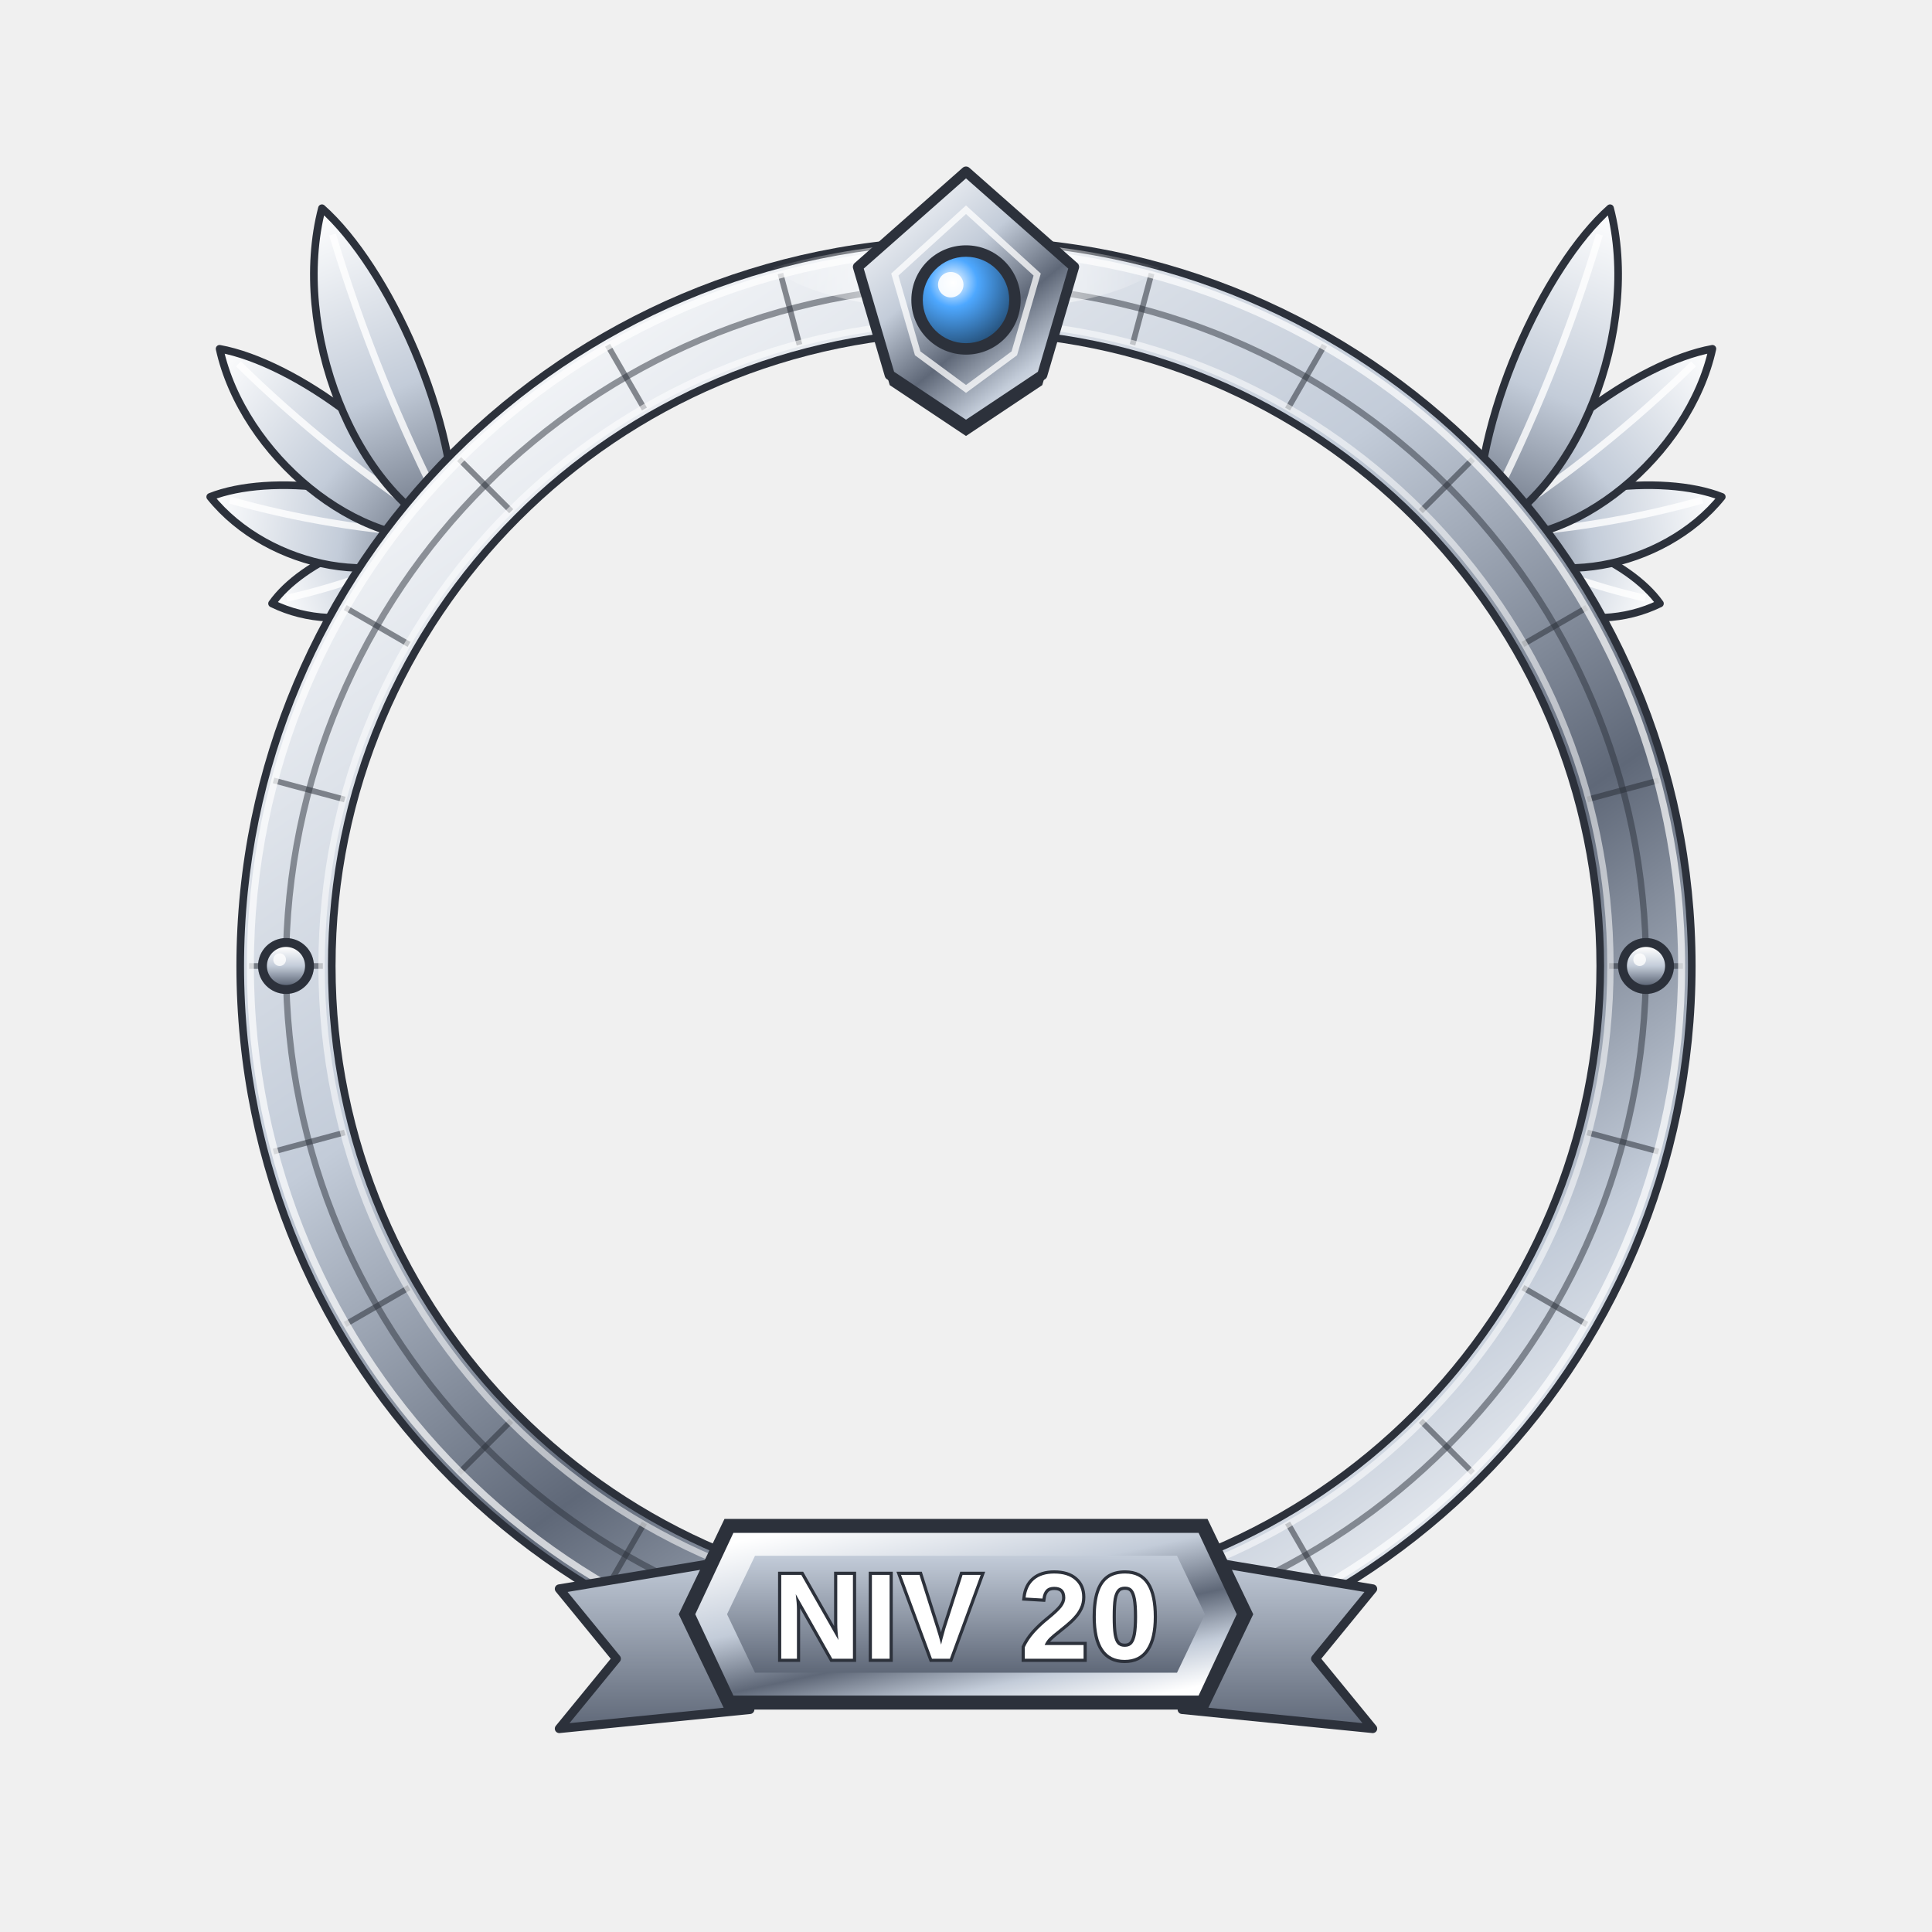
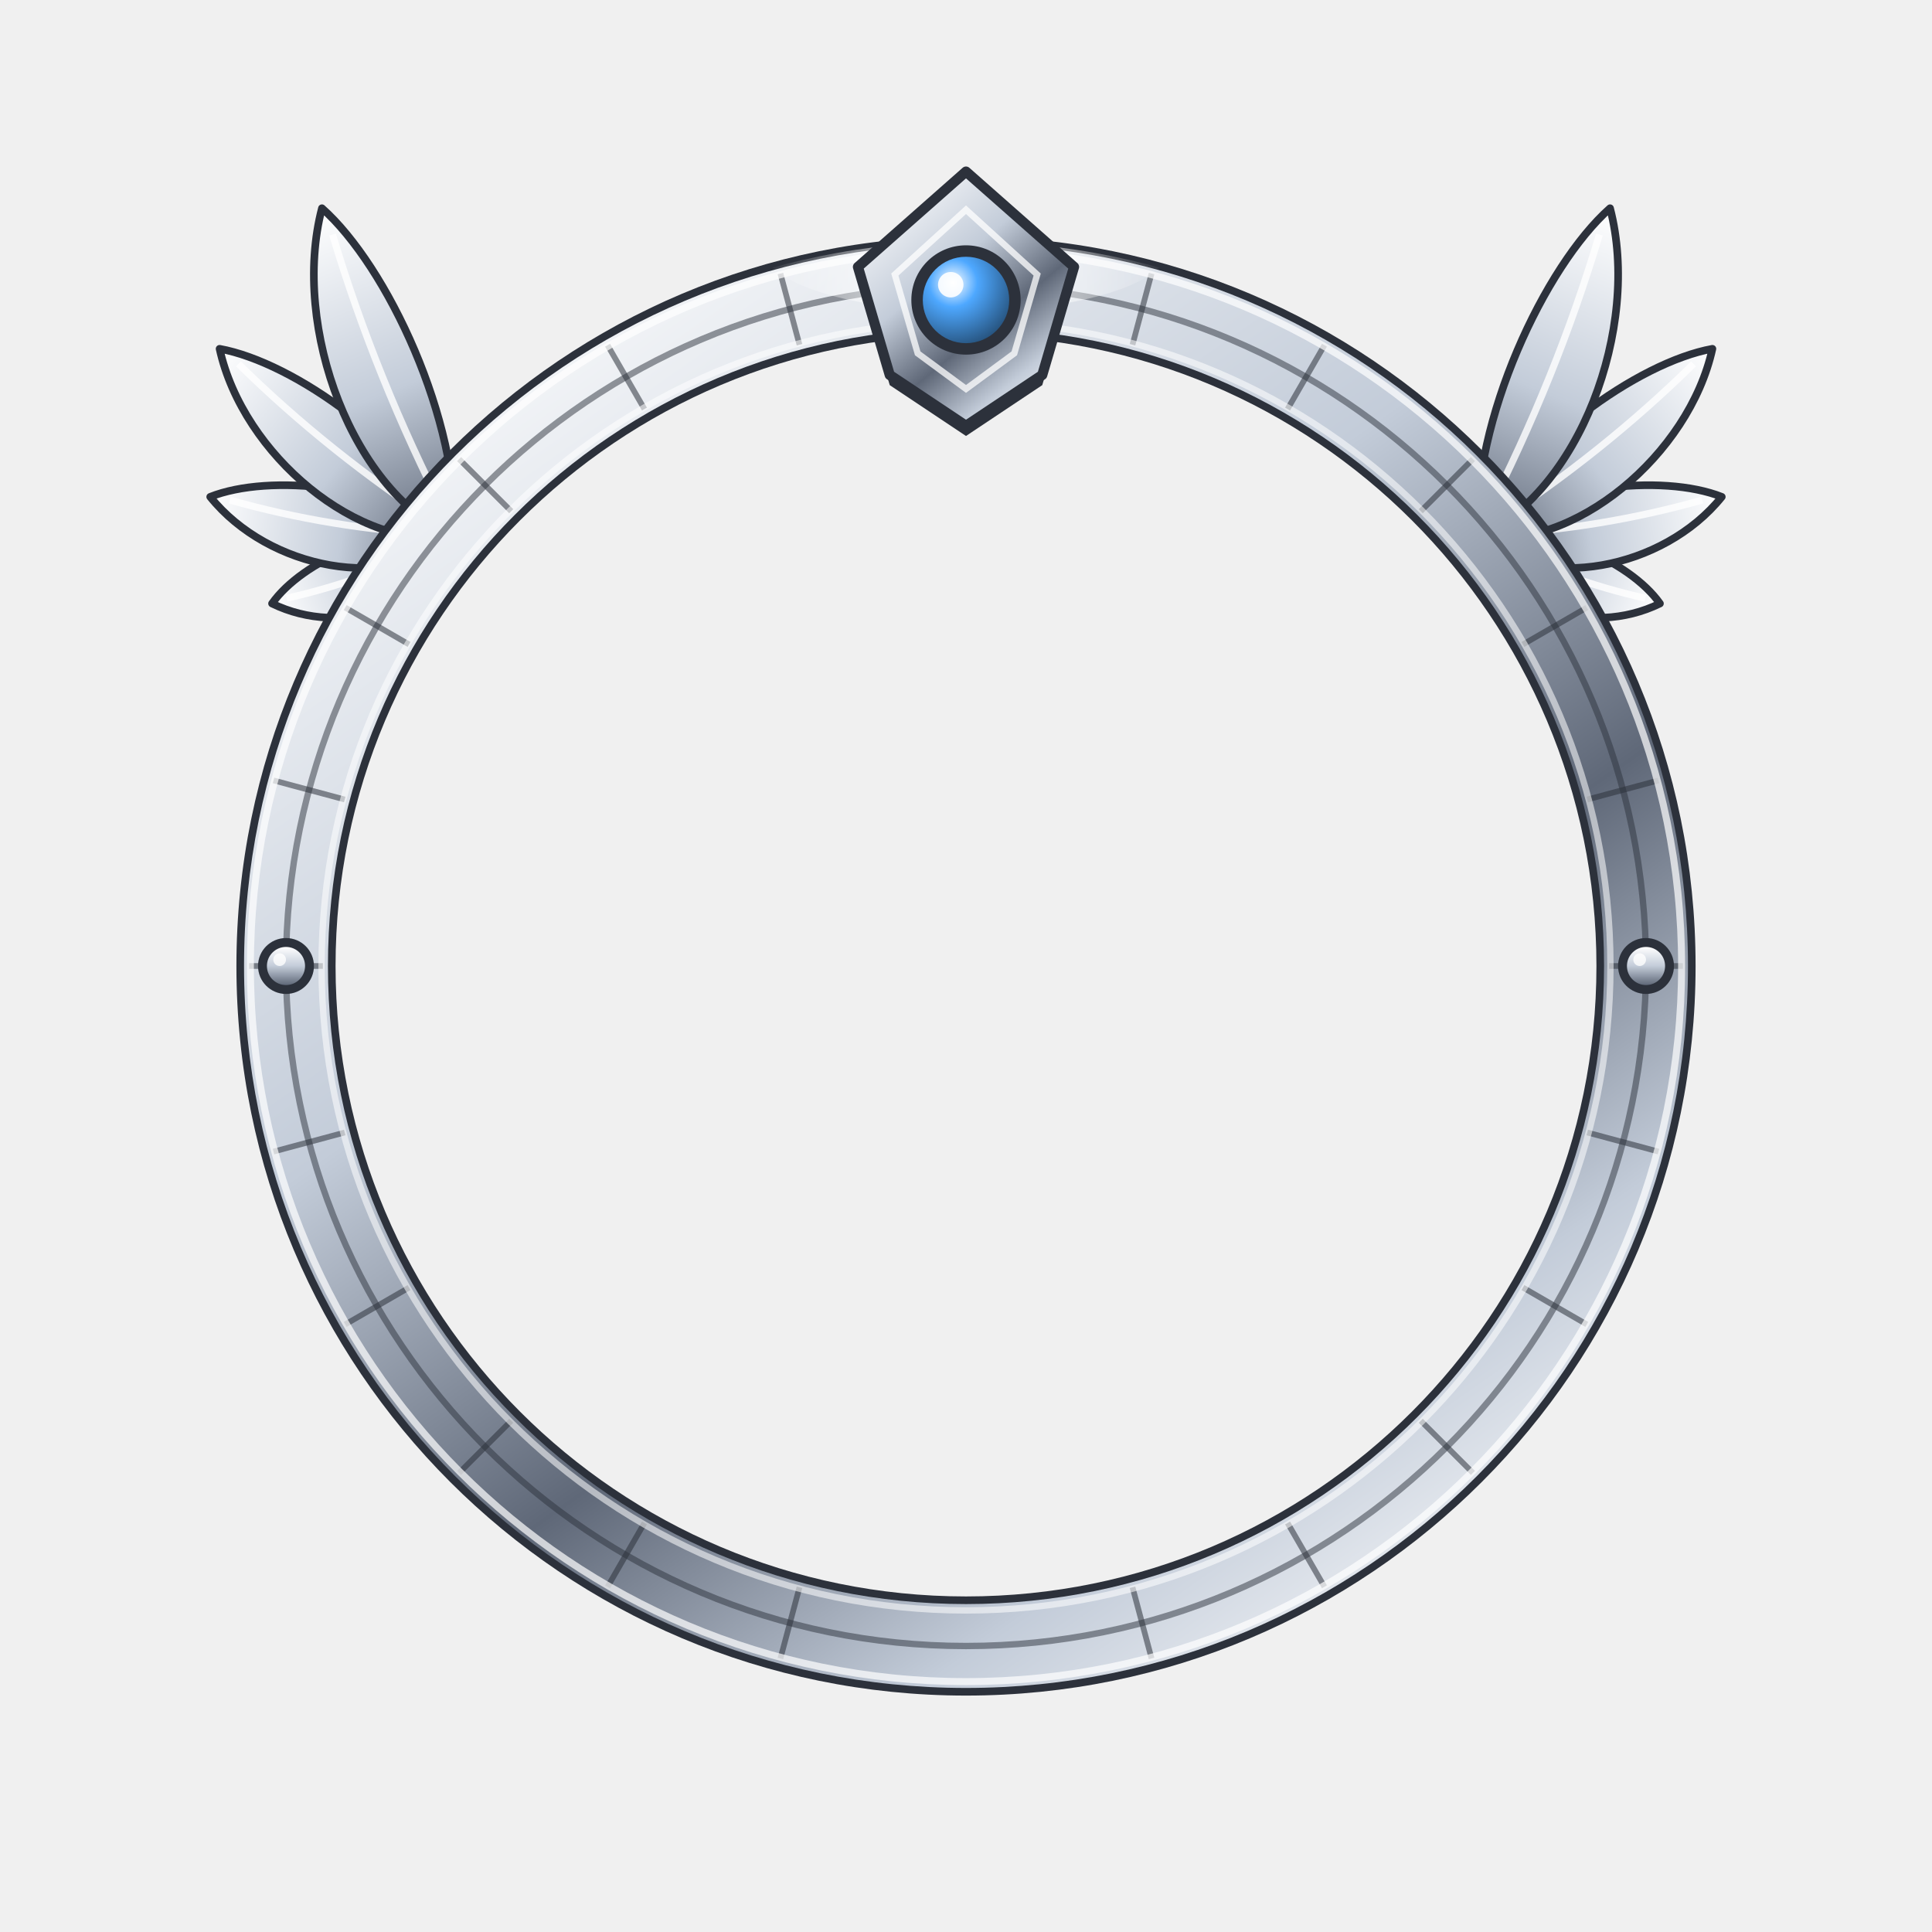
<svg xmlns="http://www.w3.org/2000/svg" viewBox="-12 -12 152 152">
  <defs>
    <linearGradient id="niv20-m" x1=".15" y1="0" x2=".85" y2="1">
      <stop offset="0" stop-color="#ffffff" />
      <stop offset=".38" stop-color="#c3ccd9" />
      <stop offset=".62" stop-color="#5f6878" />
      <stop offset=".82" stop-color="#c3ccd9" />
      <stop offset="1" stop-color="#ffffff" />
    </linearGradient>
    <linearGradient id="niv20-v" x1="0" y1="0" x2="0" y2="1">
      <stop offset="0" stop-color="#ffffff" />
      <stop offset=".5" stop-color="#c3ccd9" />
      <stop offset="1" stop-color="#5f6878" />
    </linearGradient>
    <linearGradient id="niv20-w" x1="0" y1="0" x2="1" y2="0">
      <stop offset="0" stop-color="#5f6878" />
      <stop offset=".45" stop-color="#c3ccd9" />
      <stop offset="1" stop-color="#ffffff" />
    </linearGradient>
    <linearGradient id="niv20-pl" x1="0" y1="0" x2="0" y2="1">
      <stop offset="0" stop-color="#c3ccd9" />
      <stop offset="1" stop-color="#5f6878" />
    </linearGradient>
    <linearGradient id="niv20-s" x1="0" y1="0" x2="1" y2="0">
      <stop offset="0" stop-color="#fff" stop-opacity="0" />
      <stop offset=".5" stop-color="#fff" stop-opacity=".95" />
      <stop offset="1" stop-color="#fff" stop-opacity="0" />
    </linearGradient>
    <radialGradient id="niv20-g" cx=".35" cy=".3" r=".8">
      <stop offset="0" stop-color="#fff" />
      <stop offset=".35" stop-color="#4ea8ff" />
      <stop offset="1" stop-color="#234c73" />
    </radialGradient>
    <mask id="niv20-r">
      <path d="M121 64A57 57 0 1 0 7 64A57 57 0 1 0 121 64ZM114 64A50 50 0 1 1 14 64A50 50 0 1 1 114 64Z" fill="#fff" fill-rule="evenodd" />
    </mask>
  </defs>
  <style>.tw{transform-box:fill-box;transform-origin:center;animation:tw 2.4s ease-in-out infinite alternate}@keyframes tw{from{opacity:.25;transform:scale(.55) rotate(-15deg)}to{opacity:1;transform:scale(1) rotate(15deg)}}.rt{transform-origin:64px 64px;animation:rt 6s linear infinite}@keyframes rt{to{transform:rotate(360deg)}}.gm{transform-box:fill-box;transform-origin:center;animation:gm 2.8s ease-in-out infinite alternate}@keyframes gm{from{opacity:.55}to{opacity:1}}@media (prefers-reduced-motion:reduce){*{animation:none!important}}</style>
  <g transform="translate(23.78 30.25) rotate(-200)">
    <path d="M0 0C3.37 -4.68 11.02 -4.45 15.3 0C11.93 2.34 4.59 2.9 0 0Z" fill="url(#niv20-w)" stroke="#2c313b" stroke-width=".6" stroke-linejoin="round" />
    <path d="M0.92 0Q7.65 -0.84 14.08 0" fill="none" stroke="#ffffff" stroke-width=".55" opacity=".8" />
  </g>
  <g transform="translate(23.78 30.25) rotate(-170.67)">
    <path d="M0 0C4.29 -5.16 14.04 -4.9 19.5 0C15.21 2.58 5.85 3.2 0 0Z" fill="url(#niv20-w)" stroke="#2c313b" stroke-width=".6" stroke-linejoin="round" />
    <path d="M1.17 0Q9.75 -0.93 17.94 0" fill="none" stroke="#ffffff" stroke-width=".55" opacity=".8" />
  </g>
  <g transform="translate(23.78 30.25) rotate(-141.33)">
    <path d="M0 0C5.21 -5.64 17.06 -5.36 23.7 0C18.49 2.82 7.11 3.5 0 0Z" fill="url(#niv20-w)" stroke="#2c313b" stroke-width=".6" stroke-linejoin="round" />
    <path d="M1.42 0Q11.85 -1.02 21.8 0" fill="none" stroke="#ffffff" stroke-width=".55" opacity=".8" />
  </g>
  <g transform="translate(23.78 30.25) rotate(-112)">
    <path d="M0 0C6.14 -6.12 20.09 -5.81 27.9 0C21.76 3.06 8.37 3.79 0 0Z" fill="url(#niv20-w)" stroke="#2c313b" stroke-width=".6" stroke-linejoin="round" />
    <path d="M1.67 0Q13.95 -1.1 25.67 0" fill="none" stroke="#ffffff" stroke-width=".55" opacity=".8" />
  </g>
  <g transform="translate(104.22 30.25) rotate(20)">
    <path d="M0 0C3.37 4.68 11.02 4.45 15.3 0C11.93 -2.34 4.59 -2.9 0 0Z" fill="url(#niv20-w)" stroke="#2c313b" stroke-width=".6" stroke-linejoin="round" />
    <path d="M0.92 0Q7.65 0.84 14.08 0" fill="none" stroke="#ffffff" stroke-width=".55" opacity=".8" />
  </g>
  <g transform="translate(104.22 30.25) rotate(-9.33)">
    <path d="M0 0C4.29 5.16 14.04 4.9 19.5 0C15.21 -2.58 5.85 -3.2 0 0Z" fill="url(#niv20-w)" stroke="#2c313b" stroke-width=".6" stroke-linejoin="round" />
    <path d="M1.17 0Q9.75 0.93 17.94 0" fill="none" stroke="#ffffff" stroke-width=".55" opacity=".8" />
  </g>
  <g transform="translate(104.22 30.25) rotate(-38.67)">
    <path d="M0 0C5.21 5.64 17.06 5.36 23.7 0C18.49 -2.82 7.11 -3.5 0 0Z" fill="url(#niv20-w)" stroke="#2c313b" stroke-width=".6" stroke-linejoin="round" />
    <path d="M1.42 0Q11.85 1.02 21.8 0" fill="none" stroke="#ffffff" stroke-width=".55" opacity=".8" />
  </g>
  <g transform="translate(104.22 30.25) rotate(-68)">
    <path d="M0 0C6.14 6.12 20.09 5.81 27.9 0C21.76 -3.06 8.37 -3.79 0 0Z" fill="url(#niv20-w)" stroke="#2c313b" stroke-width=".6" stroke-linejoin="round" />
    <path d="M1.67 0Q13.95 1.1 25.67 0" fill="none" stroke="#ffffff" stroke-width=".55" opacity=".8" />
  </g>
  <path d="M121.4 64A57.4 57.4 0 1 0 6.6 64A57.4 57.4 0 1 0 121.4 64ZM113.6 64A49.6 49.6 0 1 1 14.4 64A49.6 49.6 0 1 1 113.6 64Z" fill="#2c313b" fill-rule="evenodd" />
  <path d="M120.8 64A56.8 56.8 0 1 0 7.2 64A56.8 56.8 0 1 0 120.8 64ZM114.2 64A50.2 50.2 0 1 1 13.8 64A50.2 50.2 0 1 1 114.2 64Z" fill="url(#niv20-m)" fill-rule="evenodd" />
  <circle cx="64" cy="64" r="53.5" fill="none" stroke="#2c313b" stroke-width=".5" opacity=".5" />
  <line x1="114.6" y1="64" x2="120.4" y2="64" stroke="#2c313b" stroke-width=".45" opacity=".55" />
  <line x1="112.88" y1="77.1" x2="118.48" y2="78.6" stroke="#2c313b" stroke-width=".45" opacity=".55" />
  <line x1="107.82" y1="89.3" x2="112.84" y2="92.2" stroke="#2c313b" stroke-width=".45" opacity=".55" />
  <line x1="99.78" y1="99.78" x2="103.88" y2="103.88" stroke="#2c313b" stroke-width=".45" opacity=".55" />
  <line x1="89.3" y1="107.82" x2="92.2" y2="112.84" stroke="#2c313b" stroke-width=".45" opacity=".55" />
  <line x1="77.1" y1="112.88" x2="78.6" y2="118.48" stroke="#2c313b" stroke-width=".45" opacity=".55" />
  <line x1="50.9" y1="112.88" x2="49.4" y2="118.48" stroke="#2c313b" stroke-width=".45" opacity=".55" />
  <line x1="38.7" y1="107.82" x2="35.8" y2="112.84" stroke="#2c313b" stroke-width=".45" opacity=".55" />
  <line x1="28.22" y1="99.78" x2="24.12" y2="103.88" stroke="#2c313b" stroke-width=".45" opacity=".55" />
  <line x1="20.18" y1="89.3" x2="15.16" y2="92.2" stroke="#2c313b" stroke-width=".45" opacity=".55" />
  <line x1="15.12" y1="77.1" x2="9.52" y2="78.6" stroke="#2c313b" stroke-width=".45" opacity=".55" />
  <line x1="13.4" y1="64" x2="7.6" y2="64" stroke="#2c313b" stroke-width=".45" opacity=".55" />
  <line x1="15.12" y1="50.9" x2="9.52" y2="49.4" stroke="#2c313b" stroke-width=".45" opacity=".55" />
  <line x1="20.18" y1="38.7" x2="15.16" y2="35.8" stroke="#2c313b" stroke-width=".45" opacity=".55" />
  <line x1="28.22" y1="28.22" x2="24.12" y2="24.12" stroke="#2c313b" stroke-width=".45" opacity=".55" />
  <line x1="38.7" y1="20.18" x2="35.8" y2="15.16" stroke="#2c313b" stroke-width=".45" opacity=".55" />
  <line x1="50.9" y1="15.12" x2="49.4" y2="9.52" stroke="#2c313b" stroke-width=".45" opacity=".55" />
  <line x1="77.1" y1="15.12" x2="78.6" y2="9.52" stroke="#2c313b" stroke-width=".45" opacity=".55" />
  <line x1="89.3" y1="20.18" x2="92.2" y2="15.16" stroke="#2c313b" stroke-width=".45" opacity=".55" />
  <line x1="99.78" y1="28.22" x2="103.88" y2="24.12" stroke="#2c313b" stroke-width=".45" opacity=".55" />
  <line x1="107.82" y1="38.7" x2="112.84" y2="35.8" stroke="#2c313b" stroke-width=".45" opacity=".55" />
  <line x1="112.88" y1="50.9" x2="118.48" y2="49.4" stroke="#2c313b" stroke-width=".45" opacity=".55" />
  <circle cx="64" cy="64" r="56.3" fill="none" stroke="#ffffff" stroke-width=".55" opacity=".7" />
  <circle cx="64" cy="64" r="50.7" fill="none" stroke="#ffffff" stroke-width=".5" opacity=".55" />
  <g mask="url(#niv20-r)">
    <g class="rt">
      <ellipse cx="64" cy="7.5" rx="16" ry="5" fill="url(#niv20-s)" />
    </g>
  </g>
  <circle cx="117.5" cy="64" r="2.2" fill="#2c313b" />
  <circle cx="117.5" cy="64" r="1.5" fill="url(#niv20-v)" />
  <circle cx="117" cy="63.5" r=".5" fill="#fff" opacity=".8" />
  <circle cx="10.5" cy="64" r="2.2" fill="#2c313b" />
  <circle cx="10.5" cy="64" r="1.5" fill="url(#niv20-v)" />
  <circle cx="10" cy="63.5" r=".5" fill="#fff" opacity=".8" />
  <path d="M64 1.5 72.5 9 70 17.5 64 21.5 58 17.5 55.5 9Z" fill="#2c313b" transform="translate(0 .8)" />
  <path d="M64 1.5 72.5 9 70 17.5 64 21.5 58 17.5 55.5 9Z" fill="url(#niv20-m)" stroke="#2c313b" stroke-width=".8" stroke-linejoin="round" />
  <path d="M64 4.5 69.6 9.6 67.8 15.8 64 18.6 60.2 15.8 58.4 9.6Z" fill="none" stroke="#ffffff" stroke-width=".5" opacity=".75" />
  <circle cx="64" cy="11.6" r="4.3" fill="#2c313b" />
  <circle class="gm" cx="64" cy="11.6" r="3.4" fill="url(#niv20-g)" />
  <circle cx="62.8" cy="10.4" r="1" fill="#fff" opacity=".9" />
-   <path d="M47 110.5 L32 113 L36.5 118.5 L32 124 L47 122.5Z" fill="url(#niv20-pl)" stroke="#2c313b" stroke-width=".7" stroke-linejoin="round" />
-   <path d="M47 110.5 L44.5 113 L47 116Z" fill="#2c313b" opacity=".6" />
-   <path d="M81 110.5 L96 113 L91.5 118.5 L96 124 L81 122.5Z" fill="url(#niv20-pl)" stroke="#2c313b" stroke-width=".7" stroke-linejoin="round" />
-   <path d="M81 110.5 L83.5 113 L81 116Z" fill="#2c313b" opacity=".6" />
-   <path d="M45 107.5h38l3.6 7.5-3.6 7.5H45l-3.6-7.5Z" fill="#2c313b" />
-   <path d="M45.7 108.6h36.6l3 6.4-3 6.4H45.7l-3-6.4Z" fill="url(#niv20-m)" />
-   <path d="M47.4 110.4h33.2l2.2 4.6-2.2 4.6H47.4l-2.2-4.6Z" fill="url(#niv20-pl)" />
-   <text x="64" y="118.5" text-anchor="middle" font-family="Arial Black,Arial,sans-serif" font-weight="900" font-size="9.6" letter-spacing=".2" fill="#fff" stroke="#2c313b" stroke-width=".5" paint-order="stroke">NIV 20</text>
</svg>
